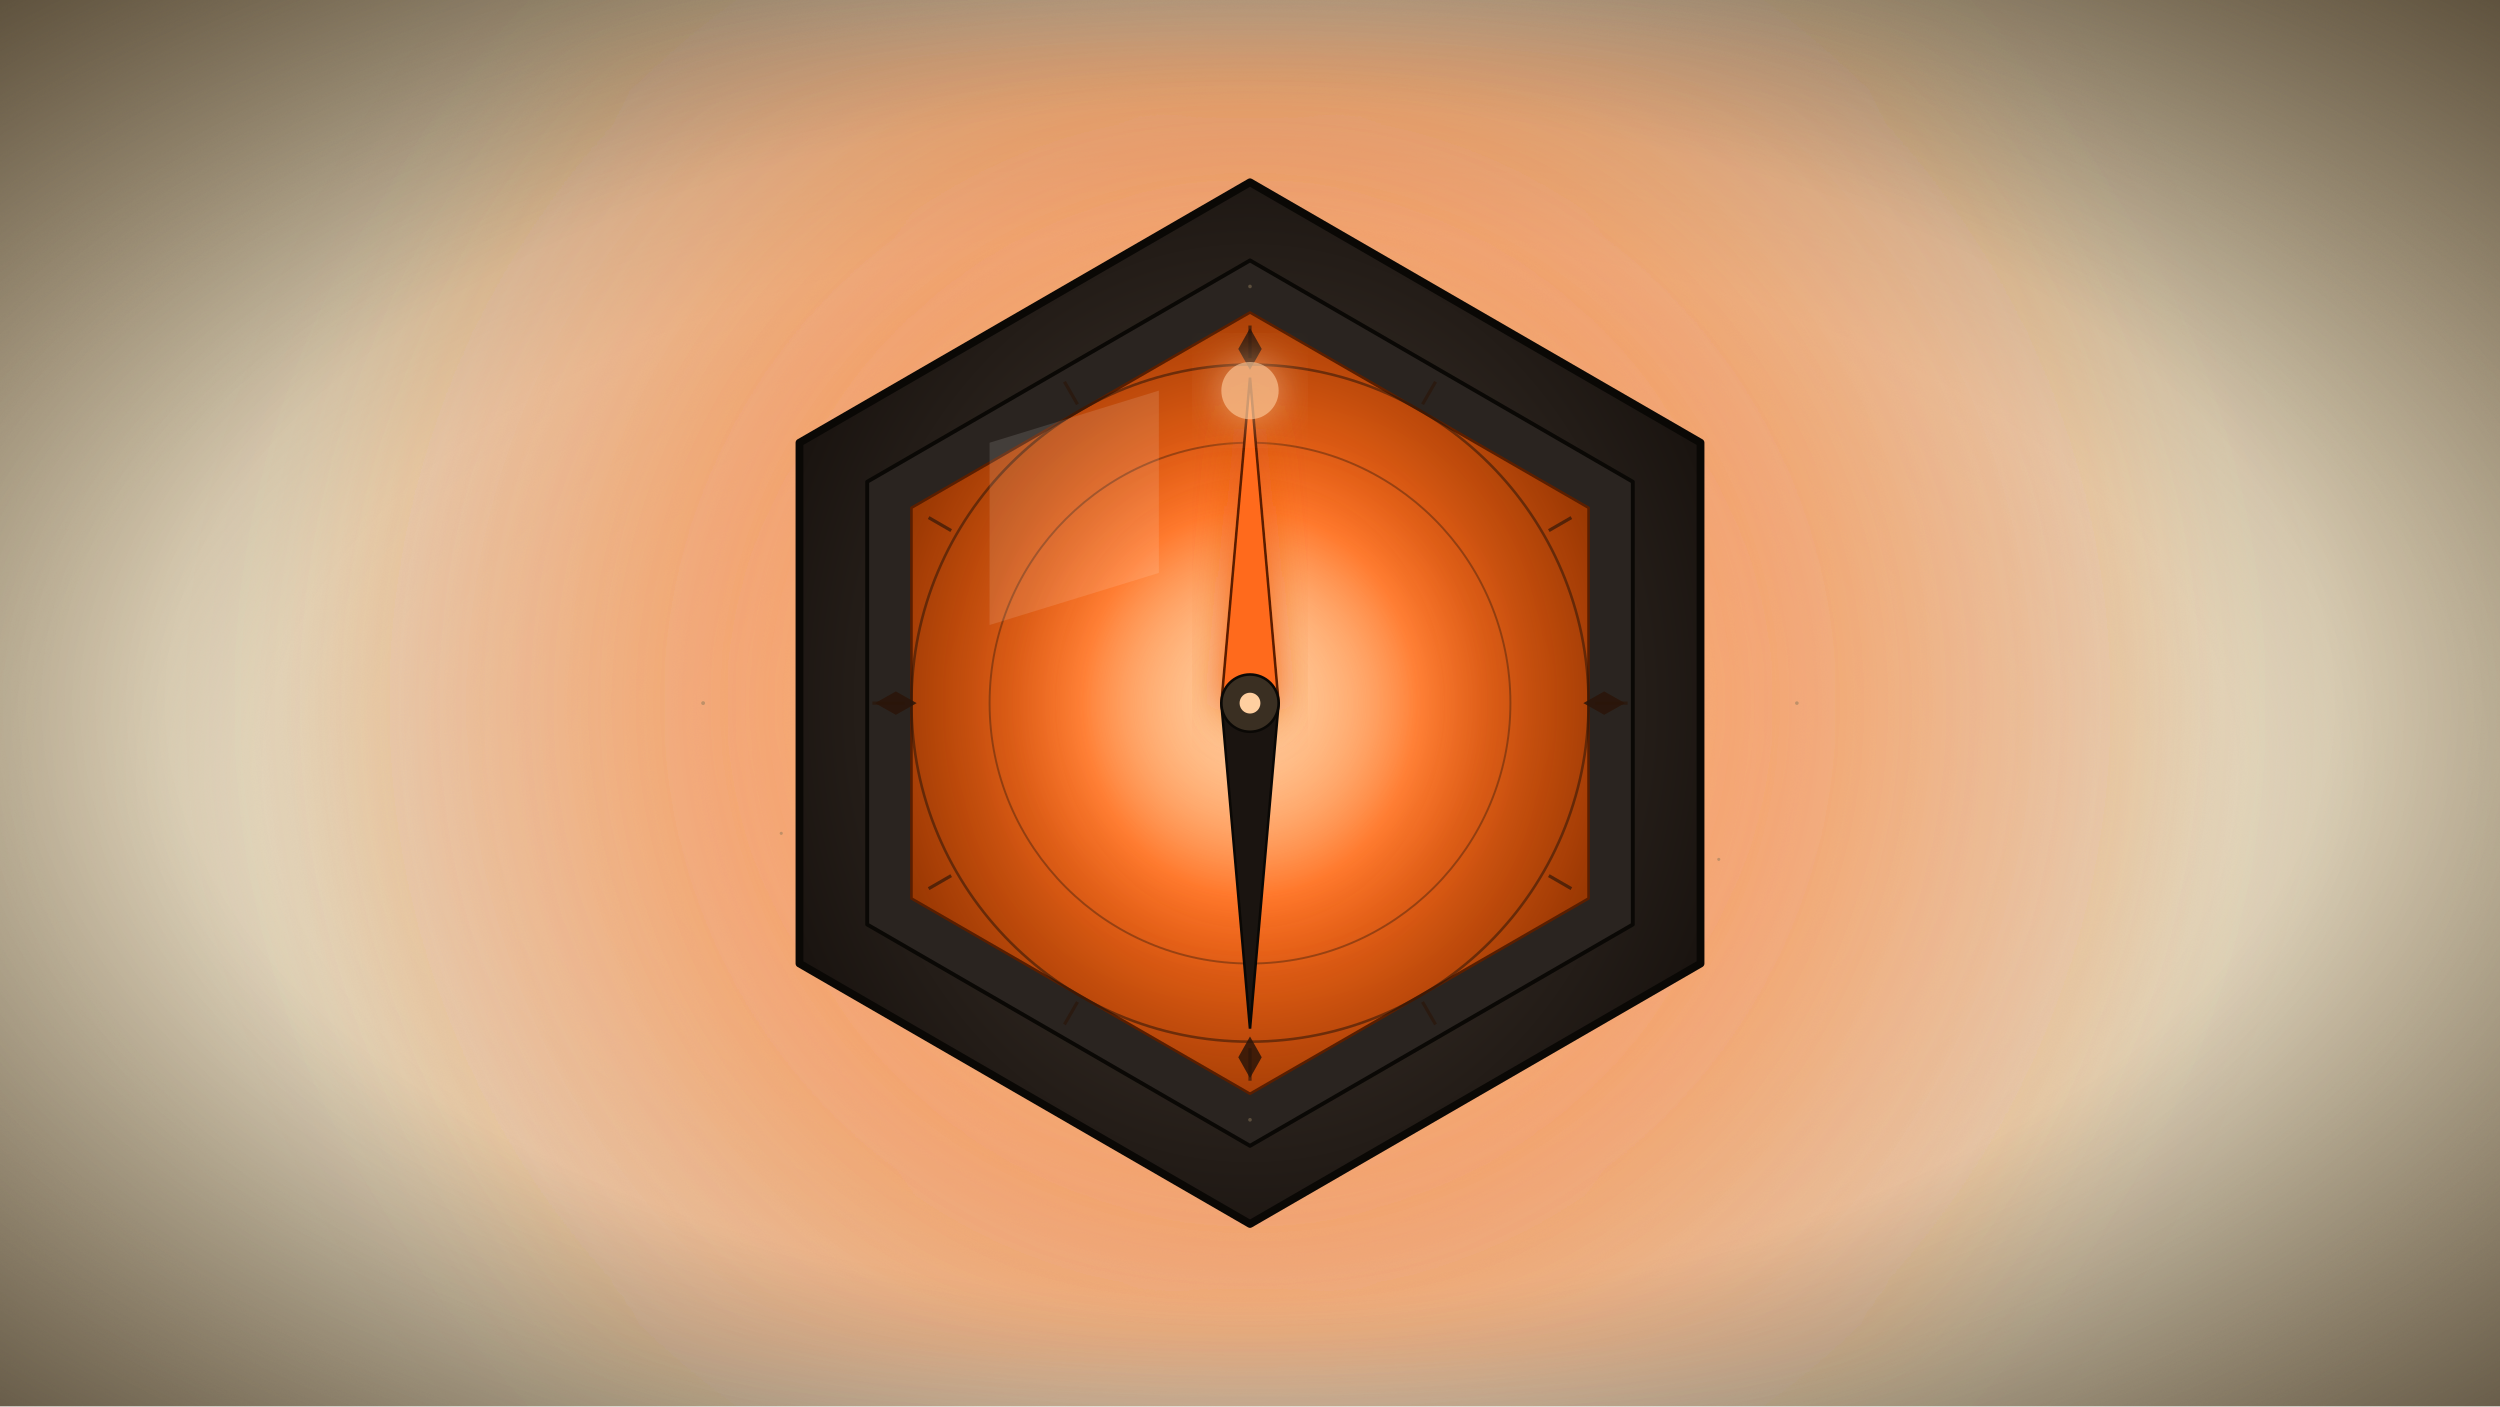
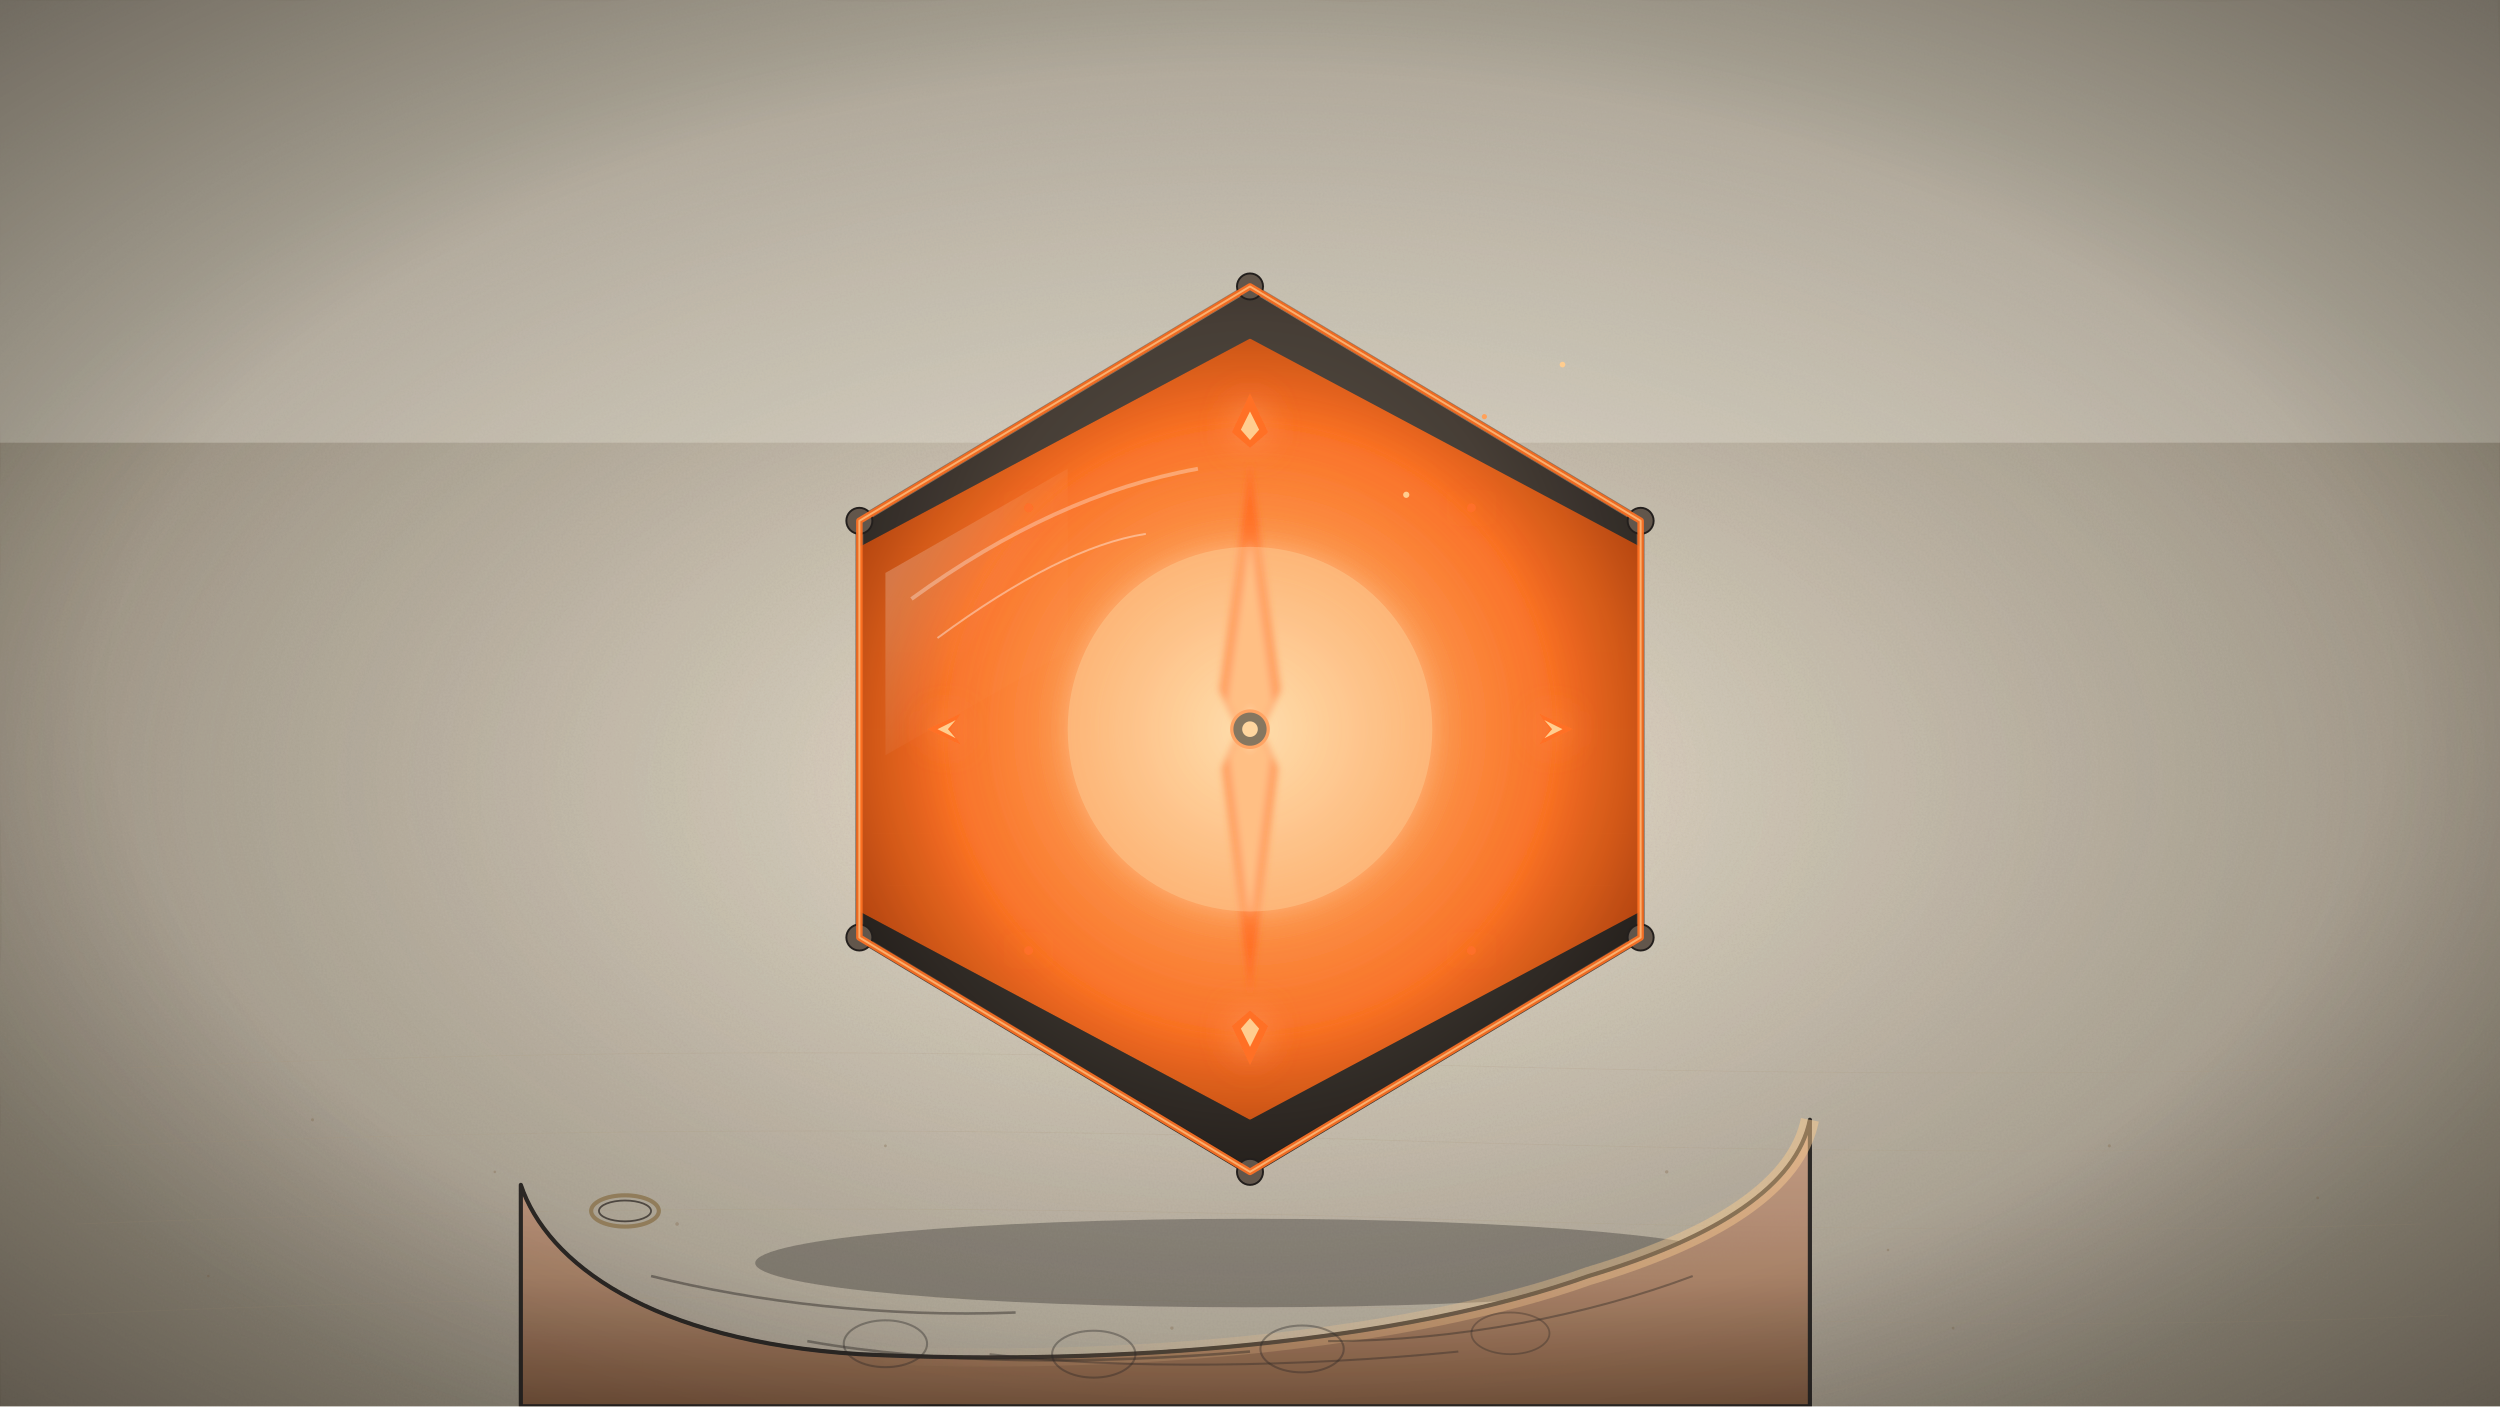
- <svg xmlns="http://www.w3.org/2000/svg" viewBox="0 0 1920 1080" preserveAspectRatio="xMidYMid slice" role="img" aria-label="Scene 09B — Compass needle stops, points beyond">
+ <svg xmlns="http://www.w3.org/2000/svg" viewBox="0 0 1920 1080" preserveAspectRatio="xMidYMid slice" role="img" aria-label="Scene 09B — Compass needle stops, points toward open sea — Cartoon Saloon">
  <defs>
-     <radialGradient id="sandBg09b" cx="50%" cy="55%" r="78%">
+     <radialGradient id="s09b_sandBg" cx="50%" cy="58%" r="74%">
      <stop offset="0%" stop-color="#F2E8D6" />
-       <stop offset="50%" stop-color="#E2D6BD" />
-       <stop offset="100%" stop-color="#8C7858" />
-     </radialGradient>
-     <radialGradient id="orangeSpill09b" cx="50%" cy="50%" r="55%">
-       <stop offset="0%" stop-color="#FFCFA0" stop-opacity="0.95" />
-       <stop offset="50%" stop-color="#FF6B1A" stop-opacity="0.6" />
+       <stop offset="55%" stop-color="#E8DDC8" />
+       <stop offset="100%" stop-color="#C9BC9F" />
+     </radialGradient>
+     <radialGradient id="s09b_sandShadow" cx="50%" cy="55%" r="55%">
+       <stop offset="0%" stop-color="#000" stop-opacity="0" />
+       <stop offset="100%" stop-color="#2A2420" stop-opacity="0.42" />
+     </radialGradient>
+     <linearGradient id="s09b_hand" x1="0%" y1="0%" x2="0%" y2="100%">
+       <stop offset="0%" stop-color="#C49880" />
+       <stop offset="55%" stop-color="#A47B5F" />
+       <stop offset="100%" stop-color="#704A30" />
+     </linearGradient>
+     <linearGradient id="s09b_handRim" x1="100%" y1="0%" x2="0%" y2="0%">
+       <stop offset="0%" stop-color="#FFCB8A" stop-opacity="0.7" />
+       <stop offset="100%" stop-color="#FFCB8A" stop-opacity="0" />
+     </linearGradient>
+     <radialGradient id="s09b_metalBody" cx="50%" cy="40%" r="65%">
+       <stop offset="0%" stop-color="#5C4F44" />
+       <stop offset="55%" stop-color="#3F362E" />
+       <stop offset="100%" stop-color="#15110E" />
+     </radialGradient>
+     <linearGradient id="s09b_metalEdge" x1="0%" y1="0%" x2="0%" y2="100%">
+       <stop offset="0%" stop-color="#8A7560" />
+       <stop offset="55%" stop-color="#5C4F44" />
+       <stop offset="100%" stop-color="#15110E" />
+     </linearGradient>
+     <radialGradient id="s09b_orangeCore" cx="50%" cy="50%" r="58%">
+       <stop offset="0%" stop-color="#FFCB8A" />
+       <stop offset="32%" stop-color="#FF9D52" />
+       <stop offset="68%" stop-color="#FF6B1A" />
+       <stop offset="100%" stop-color="#B33B00" stop-opacity="0.95" />
+     </radialGradient>
+     <radialGradient id="s09b_innerSpill" cx="50%" cy="50%" r="55%">
+       <stop offset="0%" stop-color="#FFE0B0" stop-opacity="0.9" />
+       <stop offset="55%" stop-color="#FF8A3A" stop-opacity="0.45" />
      <stop offset="100%" stop-color="#FF6B1A" stop-opacity="0" />
    </radialGradient>
-     <radialGradient id="orangeCore09b" cx="50%" cy="50%" r="55%">
-       <stop offset="0%" stop-color="#FFCFA0" />
-       <stop offset="45%" stop-color="#FF6B1A" />
-       <stop offset="100%" stop-color="#A83B00" stop-opacity="0.9" />
-     </radialGradient>
-     <radialGradient id="metalRim09b" cx="50%" cy="50%" r="55%">
-       <stop offset="0%" stop-color="#4A3F36" />
-       <stop offset="100%" stop-color="#1A1410" />
-     </radialGradient>
-     <filter id="bloom09b" x="-50%" y="-50%" width="200%" height="200%">
-       <feGaussianBlur stdDeviation="16" />
+     <linearGradient id="s09b_beam" x1="0%" y1="100%" x2="0%" y2="0%">
+       <stop offset="0%" stop-color="#FFCB8A" stop-opacity="0.85" />
+       <stop offset="55%" stop-color="#FF6B1A" stop-opacity="0.5" />
+       <stop offset="100%" stop-color="#FF6B1A" stop-opacity="0" />
+     </linearGradient>
+     <linearGradient id="s09b_glassRefl" x1="0%" y1="0%" x2="100%" y2="100%">
+       <stop offset="0%" stop-color="#FFFFFF" stop-opacity="0.32" />
+       <stop offset="55%" stop-color="#FFFFFF" stop-opacity="0.02" />
+       <stop offset="100%" stop-color="#FFFFFF" stop-opacity="0" />
+     </linearGradient>
+     <filter id="s09b_sandGrain" x="0%" y="0%" width="100%" height="100%">
+       <feTurbulence type="fractalNoise" baseFrequency="0.65" numOctaves="2" seed="9" />
+       <feColorMatrix values="0 0 0 0 0.20  0 0 0 0 0.16  0 0 0 0 0.10  0 0 0 0.12 0" />
+       <feComposite in2="SourceGraphic" operator="in" />
+     </filter>
+     <filter id="s09b_painterly" x="-5%" y="-5%" width="110%" height="110%">
+       <feTurbulence type="fractalNoise" baseFrequency="0.008" numOctaves="3" seed="19" />
+       <feDisplacementMap in="SourceGraphic" scale="6" />
+     </filter>
+     <filter id="s09b_bloom" x="-50%" y="-50%" width="200%" height="200%">
+       <feGaussianBlur stdDeviation="14" result="b" />
      <feMerge>
-         <feMergeNode />
+         <feMergeNode in="b" />
        <feMergeNode in="SourceGraphic" />
      </feMerge>
    </filter>
-     <filter id="bloomStrong09b" x="-100%" y="-100%" width="300%" height="300%">
-       <feGaussianBlur stdDeviation="50" />
-     </filter>
-     <filter id="grain09b">
-       <feTurbulence type="fractalNoise" baseFrequency="0.85" numOctaves="2" seed="13" />
-       <feColorMatrix values="0 0 0 0 0.18  0 0 0 0 0.14  0 0 0 0 0.08  0 0 0 0.05 0" />
-     </filter>
-     <radialGradient id="vig09b" cx="50%" cy="50%" r="78%">
-       <stop offset="55%" stop-color="#000" stop-opacity="0" />
-       <stop offset="100%" stop-color="#000" stop-opacity="0.45" />
-     </radialGradient>
+     <filter id="s09b_beamBlur" x="-30%" y="-30%" width="160%" height="160%">
+       <feGaussianBlur stdDeviation="22" />
+     </filter>
+     <filter id="s09b_motionBlur" x="-30%" y="-30%" width="160%" height="160%">
+       <feGaussianBlur stdDeviation="2.4" />
+     </filter>
+     <clipPath id="s09b_glassClip">
+       <polygon points="960,260 1260,420 1260,700 960,860 660,700 660,420" />
+     </clipPath>
+     <path id="s09b_needle" d="       M 0,-205 L 24,-30 L 0,18 L -24,-30 Z       M 0,205 L 22,30 L 0,-18 L -22,30 Z" />
+     <symbol id="s09b_cardN" overflow="visible">
+       <polygon points="0,-258 -14,-228 0,-216 14,-228" fill="#FF6B1A" />
+       <polygon points="0,-244 -7,-230 0,-222 7,-230" fill="#FFCB8A" />
+     </symbol>
+     <symbol id="s09b_cardE" overflow="visible">
+       <polygon points="248,0 222,-12 230,0 222,12" fill="#FF6B1A" />
+       <polygon points="240,0 226,-7 232,0 226,7" fill="#FFCB8A" />
+     </symbol>
+     <symbol id="s09b_cardS" overflow="visible">
+       <polygon points="0,258 -14,228 0,216 14,228" fill="#FF6B1A" />
+       <polygon points="0,244 -7,230 0,222 7,230" fill="#FFCB8A" />
+     </symbol>
+     <symbol id="s09b_cardW" overflow="visible">
+       <polygon points="-248,0 -222,-12 -230,0 -222,12" fill="#FF6B1A" />
+       <polygon points="-240,0 -226,-7 -232,0 -226,7" fill="#FFCB8A" />
+     </symbol>
  </defs>
-   <rect width="1920" height="1080" fill="url(#sandBg09b)" />
-   <rect width="1920" height="1080" fill="#000" opacity="0.4" filter="url(#grain09b)" />
-   <circle cx="960" cy="540" r="720" fill="url(#orangeSpill09b)" filter="url(#bloomStrong09b)" opacity="0.85">
-     <animate attributeName="opacity" values="0.75;0.95;0.85;1;0.9;0.95" keyTimes="0;0.25;0.5;0.7;0.85;1" dur="8s" fill="freeze" />
-   </circle>
-   <g transform="translate(960 540)">
-     <polygon points="0,-400 346,-200 346,200 0,400 -346,200 -346,-200" fill="url(#metalRim09b)" stroke="#0A0805" stroke-width="6" stroke-linejoin="round" />
-     <polygon points="0,-340 294,-170 294,170 0,340 -294,170 -294,-170" fill="#2A2420" stroke="#0A0805" stroke-width="3" stroke-linejoin="round" />
-     <polygon points="0,-300 260,-150 260,150 0,300 -260,150 -260,-150" fill="url(#orangeCore09b)" stroke="#5A1E00" stroke-width="2" stroke-linejoin="round" />
-     <circle r="260" fill="none" stroke="#2A1408" stroke-width="2" opacity="0.55" />
-     <circle r="200" fill="none" stroke="#2A1408" stroke-width="1.5" opacity="0.4" />
-     <g stroke="#2A1408" stroke-width="2.5" opacity="0.65">
-       <g>
-         <line x1="0" y1="-290" x2="0" y2="-265" />
-         <line x1="0" y1="290" x2="0" y2="265" />
-         <line x1="290" y1="0" x2="265" y2="0" />
-         <line x1="-290" y1="0" x2="-265" y2="0" />
+   <rect width="1920" height="1080" fill="url(#s09b_sandBg)" />
+   <rect width="1920" height="1080" fill="url(#s09b_sandBg)" filter="url(#s09b_sandGrain)" opacity="0.6" />
+   <rect width="1920" height="1080" fill="url(#s09b_sandShadow)" />
+   <rect width="1920" height="340" fill="#F5EFE6" opacity="0.28" />
+   <g stroke="#A89478" stroke-width="0.6" opacity="0.22">
+     <path d="M 100,820 Q 540,800 1000,815 T 1820,820" fill="none" />
+     <path d="M 80,880 Q 560,860 1040,875 T 1840,880" fill="none" />
+     <path d="M 60,940 Q 580,920 1060,935 T 1860,940" fill="none" />
+     <path d="M 40,1010 Q 600,985 1080,1005 T 1880,1010" fill="none" />
+   </g>
+   <g fill="#7B6244" opacity="0.35">
+     <circle cx="240" cy="860" r="1.2" />
+     <circle cx="380" cy="900" r="1" />
+     <circle cx="520" cy="940" r="1.4" />
+     <circle cx="680" cy="880" r="1.1" />
+     <circle cx="1280" cy="900" r="1.3" />
+     <circle cx="1450" cy="960" r="1" />
+     <circle cx="1620" cy="880" r="1.2" />
+     <circle cx="1780" cy="920" r="1.1" />
+     <circle cx="160" cy="980" r="1" />
+     <circle cx="900" cy="1020" r="1.3" />
+     <circle cx="1180" cy="1000" r="1.2" />
+     <circle cx="1500" cy="1020" r="1.1" />
+   </g>
+   <g opacity="0.94">
+     <ellipse cx="960" cy="970" rx="380" ry="34" fill="#000" opacity="0.3" />
+     <g transform="translate(960 940)">
+       <path d="         M -560,-30         C -540,30 -460,90 -300,100         C -100,110 120,90 260,40         C 360,10 420,-30 430,-80         L 430,140         L -560,140 Z       " fill="url(#s09b_hand)" stroke="#1A1614" stroke-width="3.2" stroke-linejoin="round" />
+       <path d="M -560,-30 C -540,30 -460,90 -300,100 C -100,110 120,90 260,40 C 360,10 420,-30 430,-80" fill="none" stroke="#1A1614" stroke-width="2.5" opacity="0.55" />
+       <path d="M -300,100 C -100,110 120,90 260,40 C 360,10 420,-30 430,-80" fill="none" stroke="url(#s09b_handRim)" stroke-width="14" opacity="0.7" />
+       <path d="M -460,40 C -380,60 -280,72 -180,68" fill="none" stroke="#1A1614" stroke-width="2" opacity="0.45" />
+       <path d="M -340,90 C -240,108 -120,108 0,98" fill="none" stroke="#1A1614" stroke-width="2" opacity="0.42" />
+       <path d="M -200,100 C -100,112 40,110 160,98" fill="none" stroke="#1A1614" stroke-width="1.6" opacity="0.38" />
+       <path d="M 60,90 C 160,90 260,70 340,40" fill="none" stroke="#1A1614" stroke-width="1.6" opacity="0.4" />
+       <ellipse cx="-280" cy="92" rx="32" ry="18" fill="none" stroke="#1A1614" stroke-width="1.6" opacity="0.38" />
+       <ellipse cx="-120" cy="100" rx="32" ry="18" fill="none" stroke="#1A1614" stroke-width="1.6" opacity="0.38" />
+       <ellipse cx="40" cy="96" rx="32" ry="18" fill="none" stroke="#1A1614" stroke-width="1.6" opacity="0.38" />
+       <ellipse cx="200" cy="84" rx="30" ry="16" fill="none" stroke="#1A1614" stroke-width="1.4" opacity="0.35" />
+       <ellipse cx="-480" cy="-10" rx="26" ry="12" fill="none" stroke="#8A7550" stroke-width="3.2" />
+       <ellipse cx="-480" cy="-10" rx="20" ry="8" fill="none" stroke="#15100B" stroke-width="1.4" opacity="0.7" />
+     </g>
+   </g>
+   <g transform="translate(960 560)" opacity="0" filter="url(#s09b_beamBlur)">
+     <animate attributeName="opacity" values="0;0;0;0.7;0.85;0.8" keyTimes="0;0.5;0.65;0.75;0.9;1" dur="8s" fill="freeze" />
+     <g transform="rotate(-30)">
+       <polygon points="0,0 -36,-820 36,-820" fill="url(#s09b_beam)" />
+     </g>
+   </g>
+   <g transform="translate(960 560)" opacity="0">
+     <animate attributeName="opacity" values="0;0;0;0;0.4;0.55" keyTimes="0;0.5;0.65;0.75;0.9;1" dur="8s" fill="freeze" />
+     <g transform="rotate(-30)">
+       <polygon points="0,0 -10,-820 10,-820" fill="#FFE0B0" filter="url(#s09b_bloom)" />
+     </g>
+   </g>
+   <polygon points="960,220 1260,400 1260,720 960,900 660,720 660,400" fill="url(#s09b_metalBody)" stroke="#0A0806" stroke-width="2" />
+   <polygon points="960,220 1260,400 1260,720 960,900 660,720 660,400" fill="none" stroke="url(#s09b_metalEdge)" stroke-width="6" stroke-linejoin="round" opacity="0.9" />
+   <polygon points="960,220 1260,400 1260,720 960,900 660,720 660,400" fill="none" stroke="#1A1614" stroke-width="4.5" stroke-linejoin="round" />
+   <g stroke="#5C4F44" stroke-width="0.5" opacity="0.45">
+     <line x1="690" y1="420" x2="1230" y2="420" />
+     <line x1="680" y1="460" x2="1240" y2="460" />
+     <line x1="670" y1="500" x2="1250" y2="500" />
+     <line x1="665" y1="560" x2="1255" y2="560" />
+     <line x1="670" y1="640" x2="1250" y2="640" />
+     <line x1="680" y1="680" x2="1240" y2="680" />
+   </g>
+   <g fill="#5C4F44" stroke="#1A1614" stroke-width="1.5">
+     <circle cx="960" cy="220" r="10" />
+     <circle cx="1260" cy="400" r="10" />
+     <circle cx="1260" cy="720" r="10" />
+     <circle cx="960" cy="900" r="10" />
+     <circle cx="660" cy="720" r="10" />
+     <circle cx="660" cy="400" r="10" />
+   </g>
+   <g clip-path="url(#s09b_glassClip)">
+     <rect x="660" y="260" width="600" height="600" fill="url(#s09b_orangeCore)" opacity="0.96" />
+     <circle cx="960" cy="560" r="240" fill="url(#s09b_innerSpill)" opacity="0.75" filter="url(#s09b_bloom)">
+       <animate attributeName="opacity" values="0.72;0.85;0.72;0.88;0.74" keyTimes="0;0.25;0.5;0.75;1" dur="3.6s" repeatCount="indefinite" />
+     </circle>
+     <polygon points="680,440 820,360 820,500 680,580" fill="url(#s09b_glassRefl)" />
+     <path d="M 700,460 Q 810,380 920,360" fill="none" stroke="#FFFFFF" stroke-width="3" opacity="0.32" />
+     <path d="M 720,490 Q 815,420 880,410" fill="none" stroke="#FFFFFF" stroke-width="1.5" opacity="0.4" />
+     <g transform="translate(960 560)" filter="url(#s09b_bloom)">
+       <use href="#s09b_cardN" />
+       <use href="#s09b_cardE" />
+       <use href="#s09b_cardS" />
+       <use href="#s09b_cardW" />
+       <g fill="#FF6B1A" opacity="0.85">
+         <circle cx="170" cy="-170" r="3.5" />
+         <circle cx="-170" cy="-170" r="3.5" />
+         <circle cx="170" cy="170" r="3.5" />
+         <circle cx="-170" cy="170" r="3.5" />
      </g>
-       <g transform="rotate(30)">
-         <line x1="0" y1="-285" x2="0" y2="-265" />
+     </g>
+     <g transform="translate(960 560)">
+       <g filter="url(#s09b_motionBlur)">
+         <animateTransform attributeName="transform" type="rotate" values="0;360;720;748;735;730;735" keyTimes="0;0.2;0.5;0.7;0.82;0.92;1" dur="8s" fill="freeze" calcMode="spline" keySplines="0.25 0.46 0.45 0.94;0.42 0 0.58 1;0.42 0 0.58 1;0.42 0 0.58 1;0.42 0 0.58 1;0.42 0 0.58 1" />
+         <use href="#s09b_needle" fill="#FF6B1A" />
+         <use href="#s09b_needle" fill="#FFCB8A" opacity="0.55" transform="scale(0.7)" />
      </g>
-       <g transform="rotate(60)">
-         <line x1="0" y1="-285" x2="0" y2="-265" />
-       </g>
-       <g transform="rotate(120)">
-         <line x1="0" y1="-285" x2="0" y2="-265" />
-       </g>
-       <g transform="rotate(150)">
-         <line x1="0" y1="-285" x2="0" y2="-265" />
-       </g>
-       <g transform="rotate(210)">
-         <line x1="0" y1="-285" x2="0" y2="-265" />
-       </g>
-       <g transform="rotate(240)">
-         <line x1="0" y1="-285" x2="0" y2="-265" />
-       </g>
-       <g transform="rotate(300)">
-         <line x1="0" y1="-285" x2="0" y2="-265" />
-       </g>
-       <g transform="rotate(330)">
-         <line x1="0" y1="-285" x2="0" y2="-265" />
-       </g>
-     </g>
-     <g fill="#2A1408" opacity="0.85">
-       <polygon points="0,-288 9,-272 0,-256 -9,-272" />
-       <polygon points="288,0 272,9 256,0 272,-9" />
-       <polygon points="0,288 9,272 0,256 -9,272" />
-       <polygon points="-288,0 -272,9 -256,0 -272,-9" />
-     </g>
-     <circle r="120" fill="#FFCFA0" opacity="0.6" filter="url(#bloomStrong09b)">
-       <animate attributeName="opacity" values="0.55;0.8;0.65;0.85;0.7;0.8" keyTimes="0;0.25;0.5;0.7;0.85;1" dur="8s" fill="freeze" />
-     </circle>
-     <g>
-       <animateTransform attributeName="transform" type="rotate" values="220;310;380;430;460;475;482;484;485;485" keyTimes="0;0.18;0.34;0.5;0.65;0.78;0.88;0.94;0.98;1" dur="8s" fill="freeze" />
-       <polygon points="0,-250 22,0 0,14 -22,0" fill="#FF6B1A" stroke="#5A1E00" stroke-width="2" filter="url(#bloom09b)" />
-       <circle cx="0" cy="-240" r="22" fill="#FFCFA0" opacity="0.7" filter="url(#bloom09b)">
-         <animate attributeName="opacity" values="0.4;0.5;0.6;0.8;0.95" keyTimes="0;0.4;0.7;0.9;1" dur="8s" fill="freeze" />
+       <circle r="14" fill="#1A1614" stroke="#FF6B1A" stroke-width="2.5" />
+       <circle r="6" fill="#FFCB8A">
+         <animate attributeName="opacity" values="0.7;1;0.7" dur="1.8s" repeatCount="indefinite" />
      </circle>
-       <polygon points="0,250 22,0 0,-14 -22,0" fill="#1A1410" stroke="#0A0805" stroke-width="2" />
-       <circle r="22" fill="#3A2F22" stroke="#0A0805" stroke-width="2" />
-       <circle r="8" fill="#FFCFA0" />
-     </g>
-     <polygon points="-200,-200 -70,-240 -70,-100 -200,-60" fill="#FFFFFF" opacity="0.12" />
-     <g transform="rotate(-30)" opacity="0">
-       <animate attributeName="opacity" values="0;0;0.2;0.5;0.7" keyTimes="0;0.6;0.8;0.95;1" dur="8s" fill="freeze" />
-       <path d="M 0,-280 L 80,-540 L -80,-540 Z" fill="#FFB066" filter="url(#bloomStrong09b)" opacity="0.55" />
-     </g>
-   </g>
-   <g fill="#8C7858" opacity="0.5">
-     <circle cx="540" cy="540" r="1.5" />
-     <circle cx="600" cy="640" r="1.2" />
-     <circle cx="1380" cy="540" r="1.4" />
-     <circle cx="1320" cy="660" r="1.2" />
-     <circle cx="960" cy="220" r="1.4" />
-     <circle cx="960" cy="860" r="1.4" />
-   </g>
-   <rect width="1920" height="1080" fill="url(#vig09b)" pointer-events="none" />
+     </g>
+     <circle cx="960" cy="560" r="100" fill="#FFE6B8" opacity="0" filter="url(#s09b_bloom)">
+       <animate attributeName="opacity" values="0;0;0;0;0;0.65;0.3;0.4" keyTimes="0;0.5;0.7;0.78;0.82;0.88;0.95;1" dur="8s" fill="freeze" />
+       <animate attributeName="r" values="80;80;80;80;80;180;220;200" keyTimes="0;0.5;0.7;0.78;0.82;0.88;0.95;1" dur="8s" fill="freeze" />
+     </circle>
+     <circle cx="960" cy="560" r="140" fill="#FFE0B0" opacity="0.45" filter="url(#s09b_bloom)">
+       <animate attributeName="opacity" values="0.4;0.55;0.4" dur="3s" repeatCount="indefinite" />
+       <animate attributeName="r" values="135;155;135" dur="3s" repeatCount="indefinite" />
+     </circle>
+   </g>
+   <polygon points="960,220 1260,400 1260,720 960,900 660,720 660,400" fill="none" stroke="#FF6B1A" stroke-width="5" stroke-linejoin="round" opacity="0.92">
+     <animate attributeName="opacity" values="0.88;1;0.88" dur="2.4s" repeatCount="indefinite" />
+   </polygon>
+   <polygon points="960,220 1260,400 1260,720 960,900 660,720 660,400" fill="none" stroke="#FFCB8A" stroke-width="1.5" stroke-linejoin="round" opacity="0.7" />
+   <g>
+     <circle cx="1080" cy="380" r="2.4" fill="#FFCB8A" filter="url(#s09b_bloom)">
+       <animate attributeName="cy" values="380;200;80" dur="6s" repeatCount="indefinite" />
+       <animate attributeName="cx" values="1080;1180;1240" dur="6s" repeatCount="indefinite" />
+       <animate attributeName="opacity" values="0;0;0.7;0.4;0" keyTimes="0;0.4;0.6;0.85;1" dur="6s" repeatCount="indefinite" />
+     </circle>
+     <circle cx="1140" cy="320" r="2" fill="#FF9D52" filter="url(#s09b_bloom)">
+       <animate attributeName="cy" values="320;160;40" dur="7s" repeatCount="indefinite" />
+       <animate attributeName="cx" values="1140;1240;1320" dur="7s" repeatCount="indefinite" />
+       <animate attributeName="opacity" values="0;0;0.75;0.4;0" keyTimes="0;0.4;0.6;0.85;1" dur="7s" repeatCount="indefinite" />
+     </circle>
+     <circle cx="1200" cy="280" r="2.2" fill="#FFCB8A" filter="url(#s09b_bloom)">
+       <animate attributeName="cy" values="280;140;30" dur="7.5s" repeatCount="indefinite" />
+       <animate attributeName="cx" values="1200;1300;1380" dur="7.5s" repeatCount="indefinite" />
+       <animate attributeName="opacity" values="0;0;0.7;0.35;0" keyTimes="0;0.4;0.6;0.85;1" dur="7.5s" repeatCount="indefinite" />
+     </circle>
+   </g>
+   <rect width="1920" height="1080" fill="#FFFFFF" opacity="0.04" filter="url(#s09b_painterly)" pointer-events="none" />
+   <radialGradient id="s09b_vig" cx="50%" cy="50%" r="78%">
+     <stop offset="58%" stop-color="#000" stop-opacity="0" />
+     <stop offset="100%" stop-color="#000" stop-opacity="0.42" />
+   </radialGradient>
+   <rect width="1920" height="1080" fill="url(#s09b_vig)" pointer-events="none" />
</svg>
